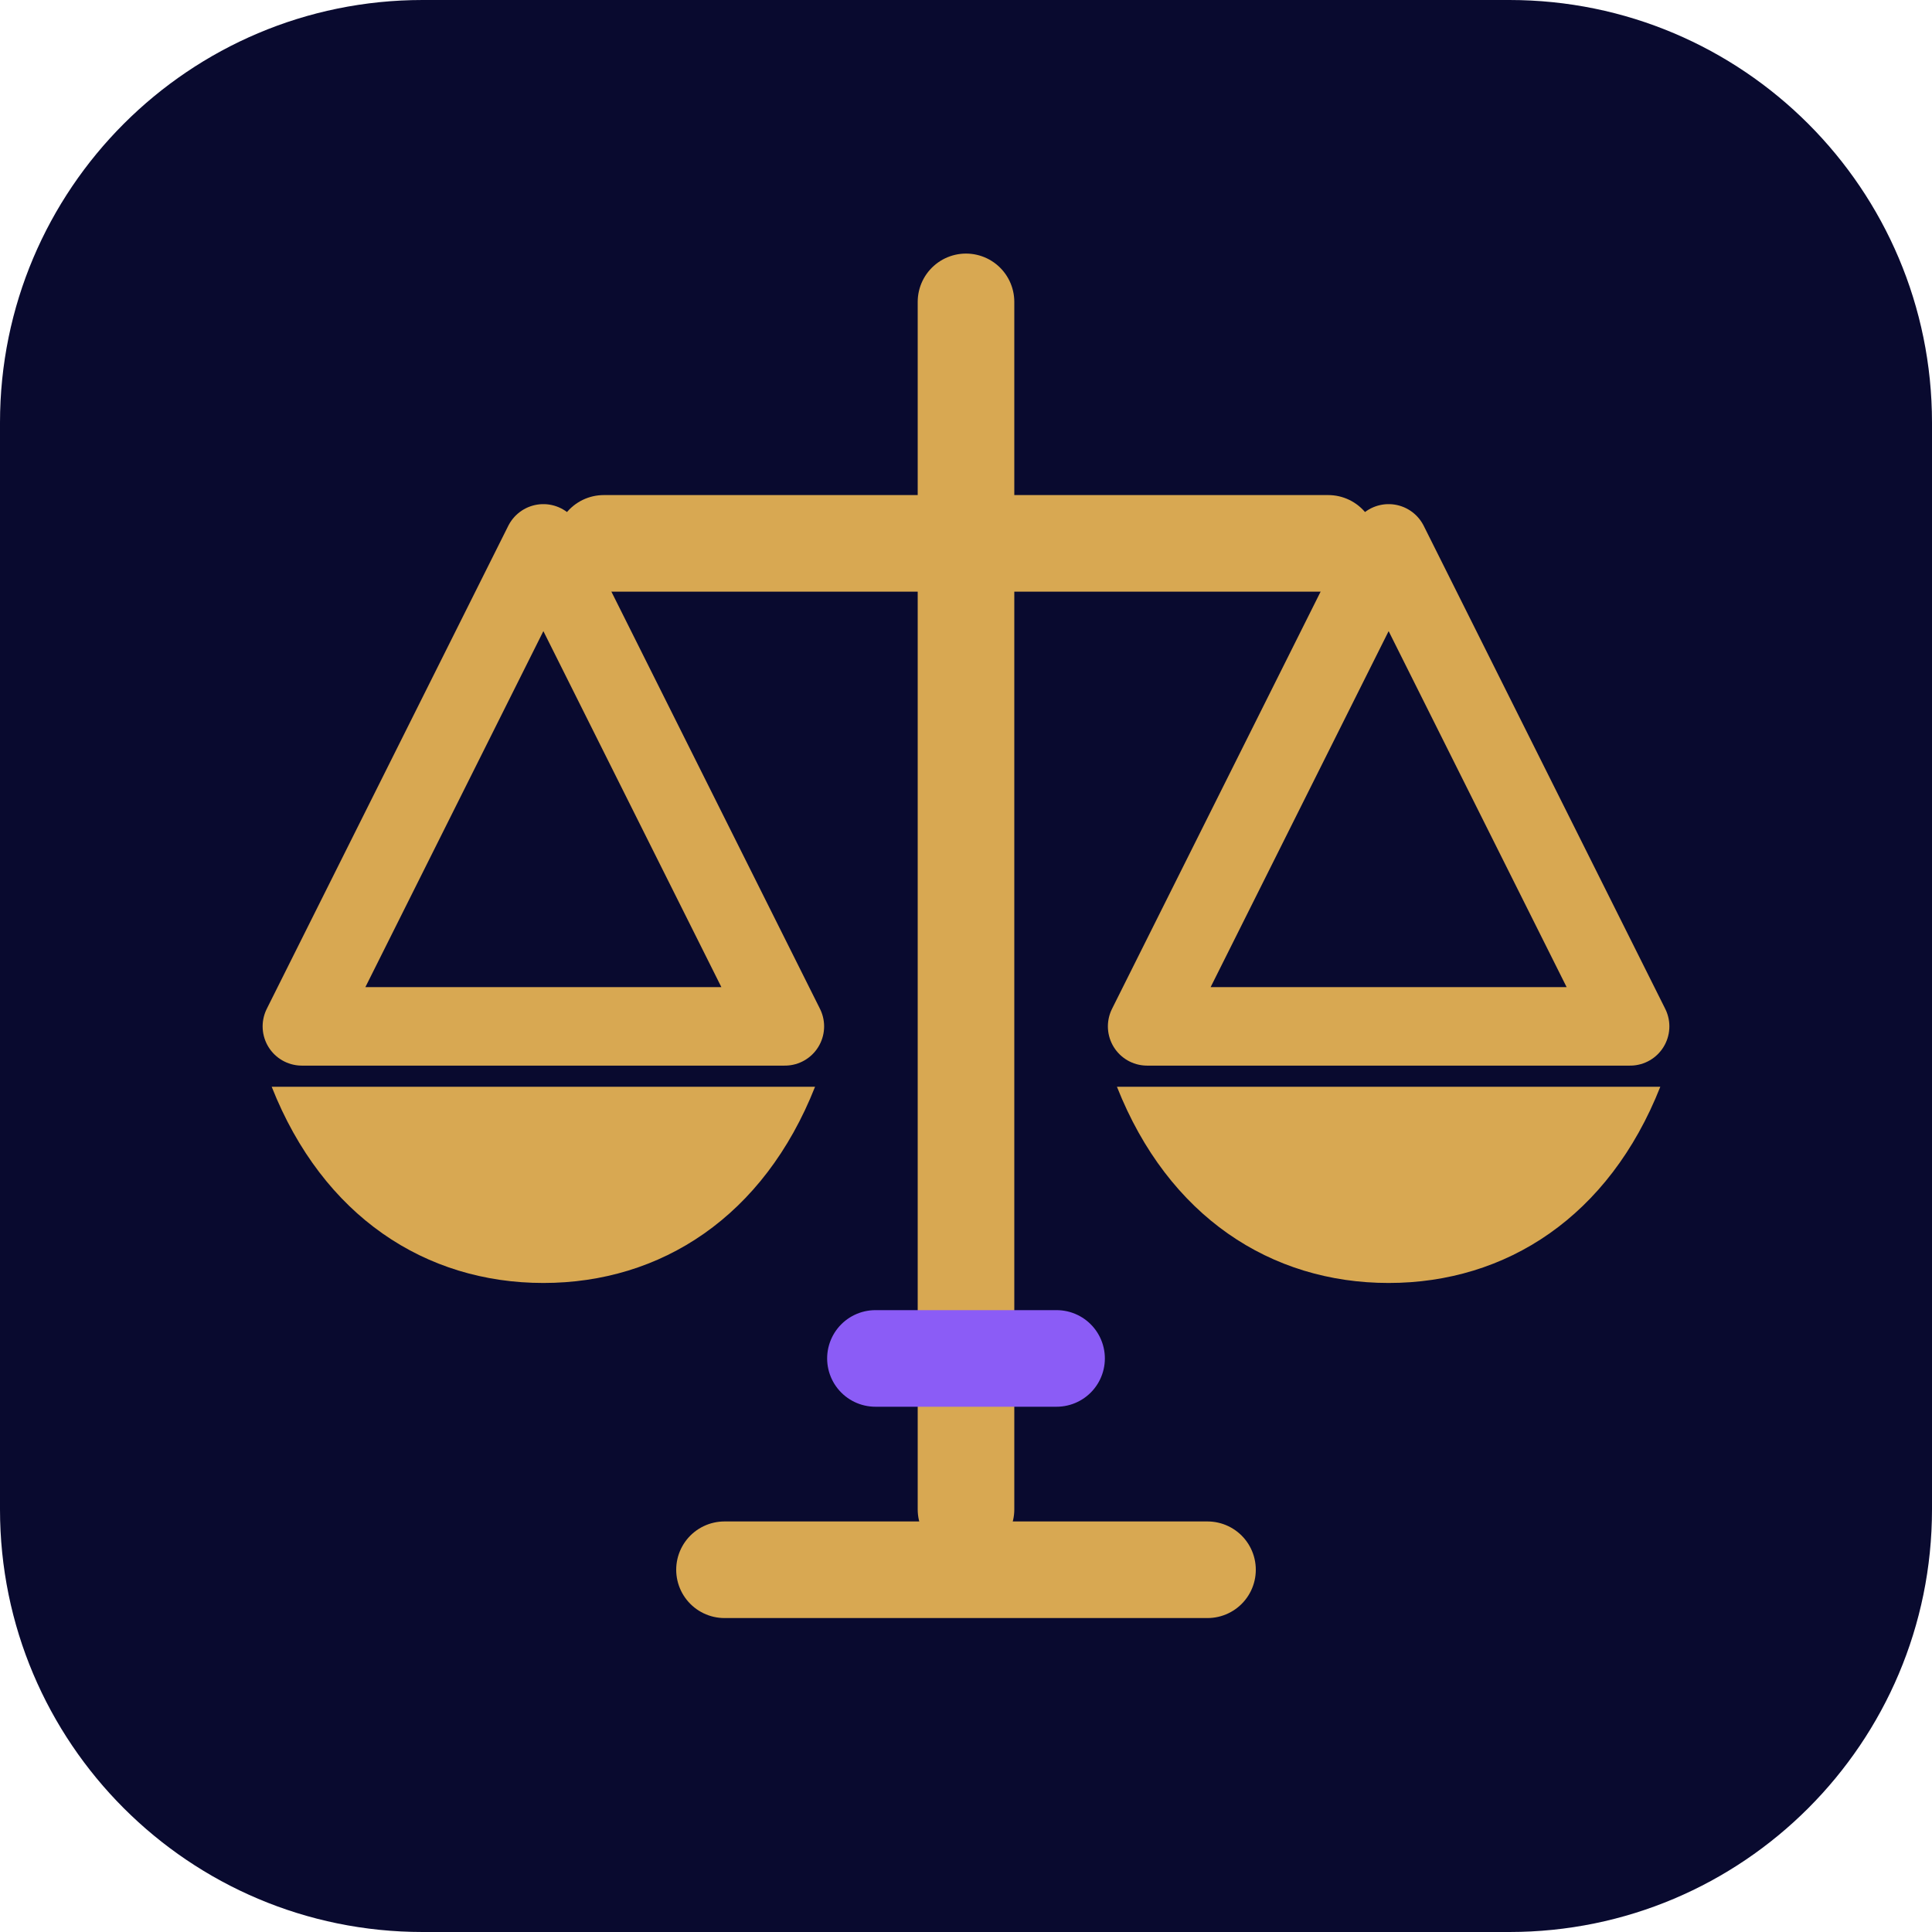
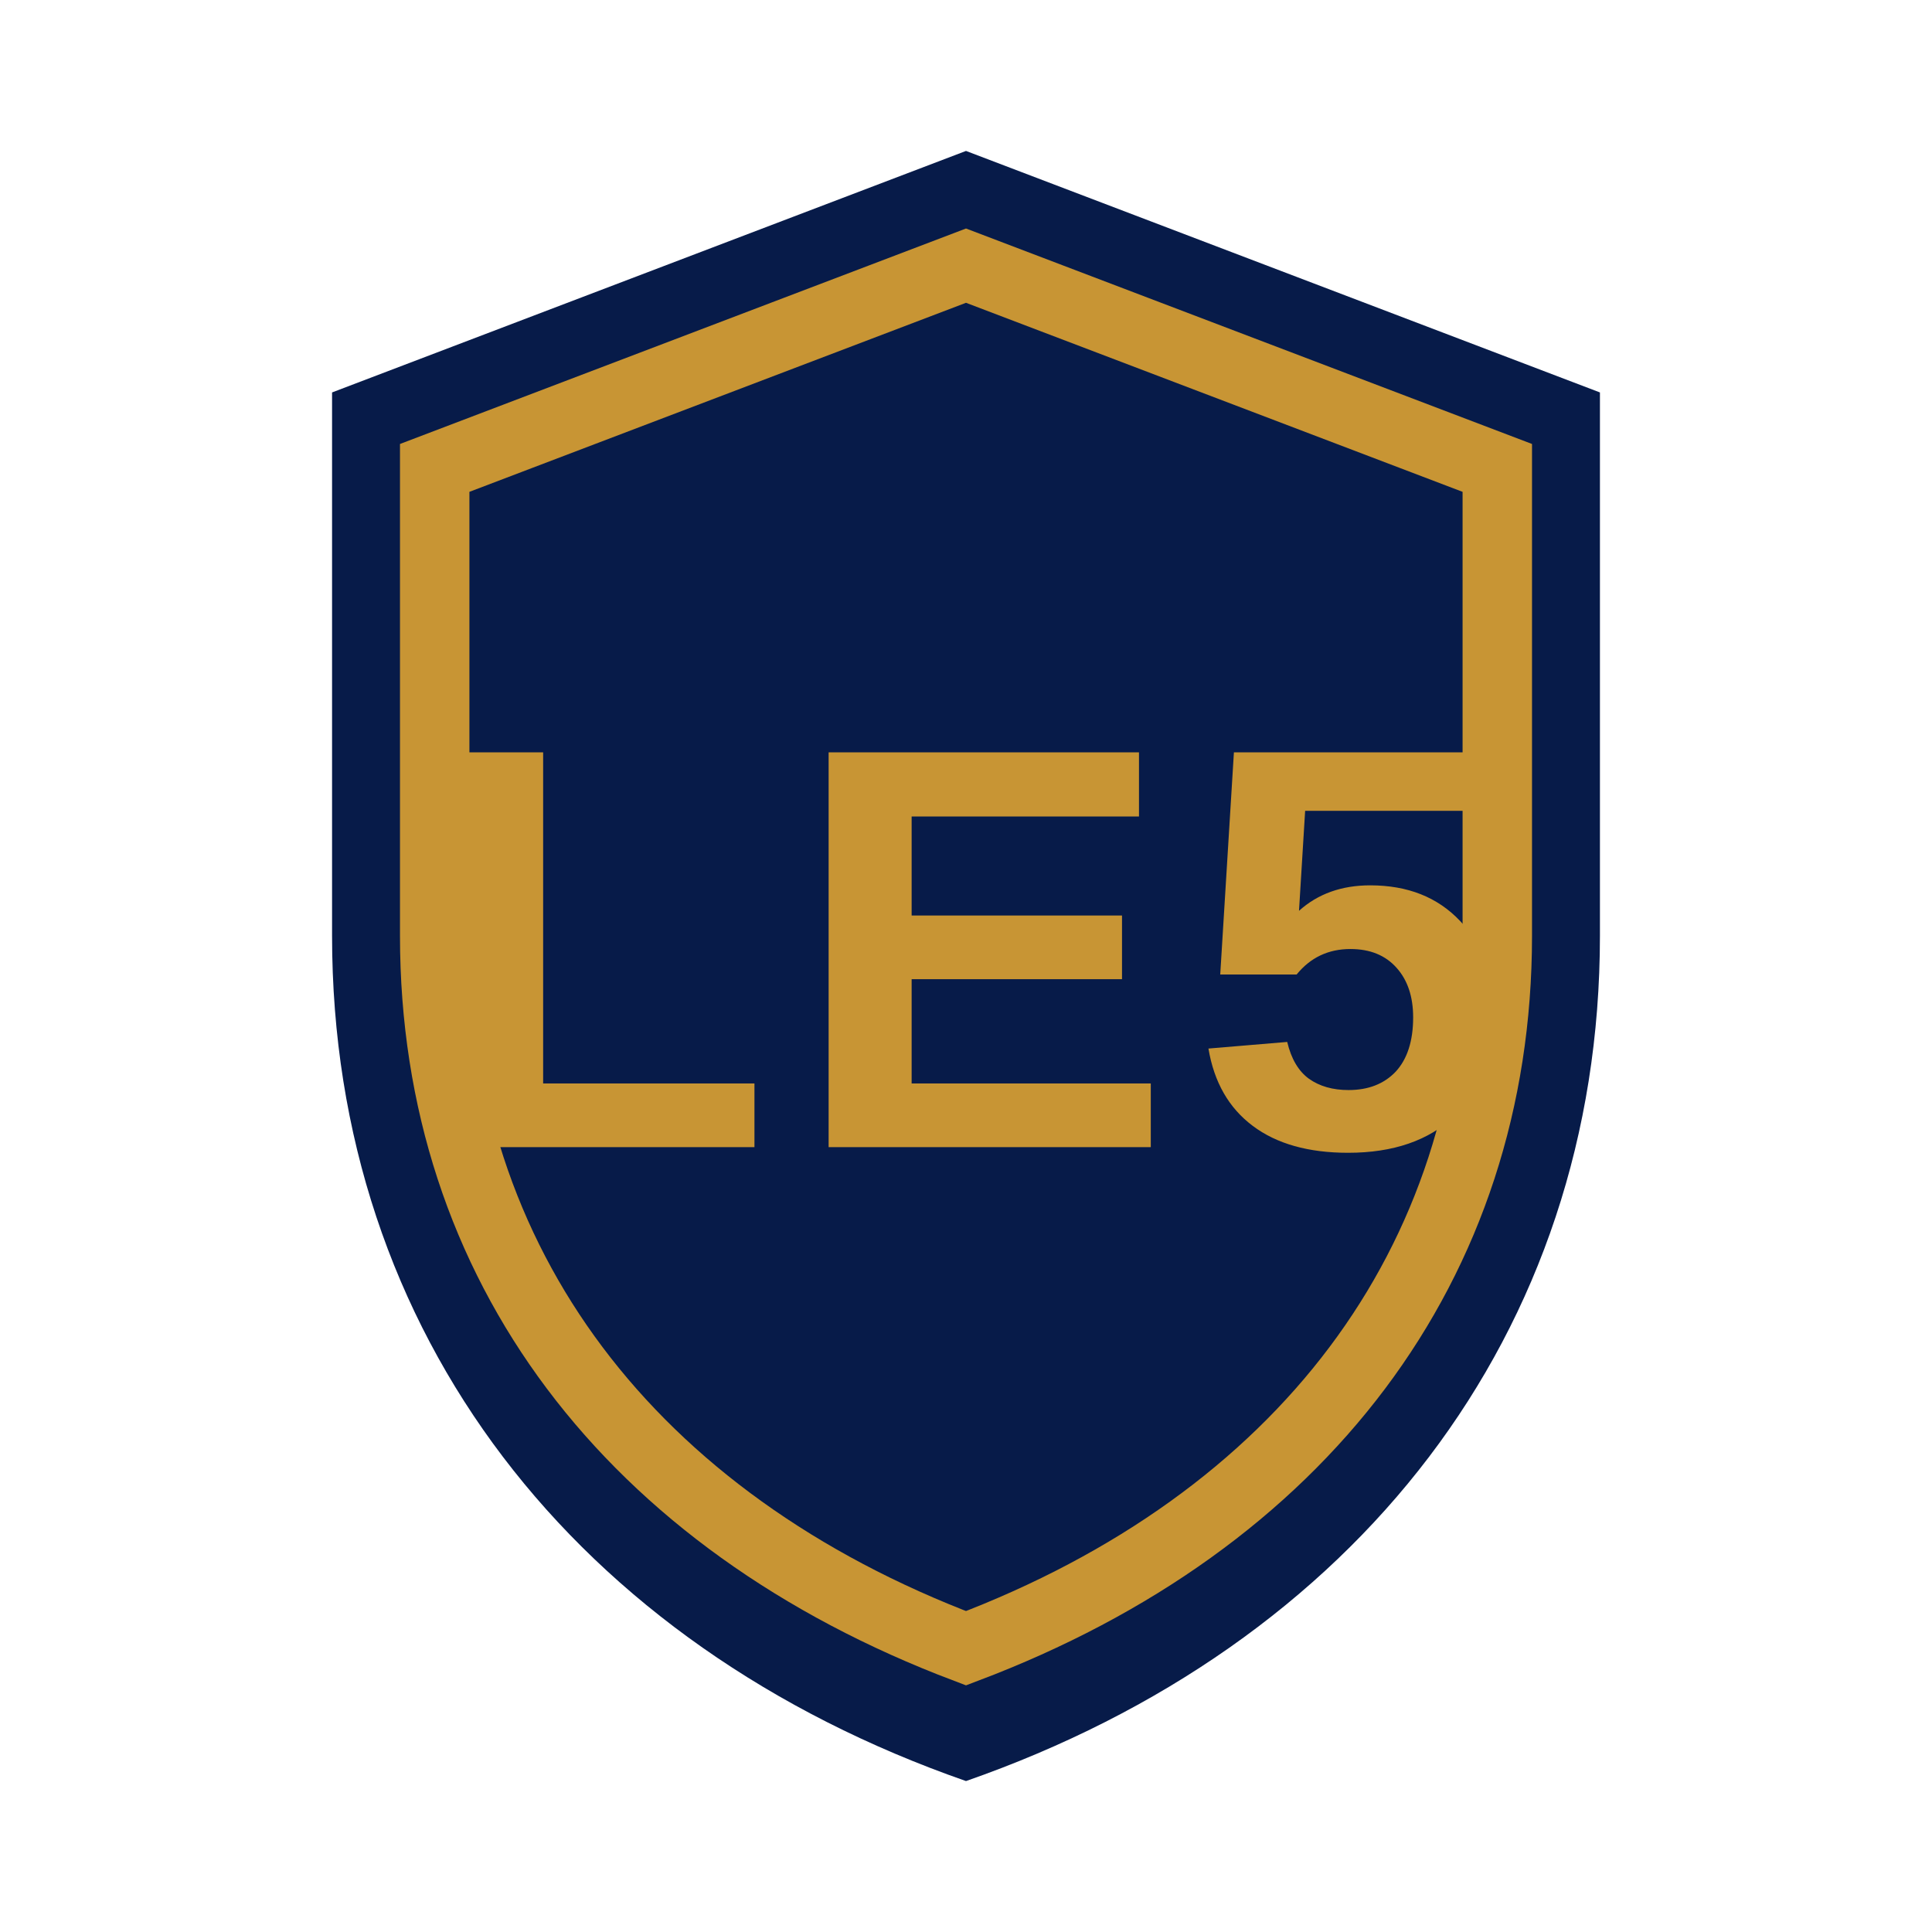
<svg xmlns="http://www.w3.org/2000/svg" viewBox="0 0 64 64" fill="none">
-   <rect width="64" height="64" rx="14" fill="#090A2F" />
-   <path d="M32 10v40" stroke="#D8A852" stroke-width="3.2" stroke-linecap="round" />
-   <path d="M20 18h24" stroke="#D8A852" stroke-width="3.2" stroke-linecap="round" />
-   <path d="M18 18 10 34h16L18 18Z" stroke="#D8A852" stroke-width="2.6" stroke-linejoin="round" />
-   <path d="M46 18 38 34h16L46 18Z" stroke="#D8A852" stroke-width="2.6" stroke-linejoin="round" />
-   <path d="M9 36h18c-1.7 4.3-5.1 6.5-9 6.5S10.7 40.3 9 36Z" fill="#D8A852" />
-   <path d="M37 36h18c-1.7 4.3-5.1 6.5-9 6.5S38.7 40.3 37 36Z" fill="#D8A852" />
-   <path d="M24 52h16" stroke="#D8A852" stroke-width="3.2" stroke-linecap="round" />
-   <path d="M29 45h6" stroke="#8B5CF6" stroke-width="3.2" stroke-linecap="round" />
+   <path d="M32 5 53 13v18c0 13.2-8.1 23.5-21 28C19.1 54.5 11 44.2 11 31V13L32 5Z" fill="#071B49" />
+   <path d="M32 8.8 49.6 15.5V31c0 10.9-6.5 19.4-17.6 23.6C20.9 50.4 14.4 41.9 14.4 31V15.5L32 8.8Z" stroke="#C89534" stroke-width="2.3" />
+   <text x="32" y="38" text-anchor="middle" fill="#C89534" font-family="Poppins, Arial, sans-serif" font-size="19" font-weight="800" letter-spacing=".6">LE5</text>
</svg>
